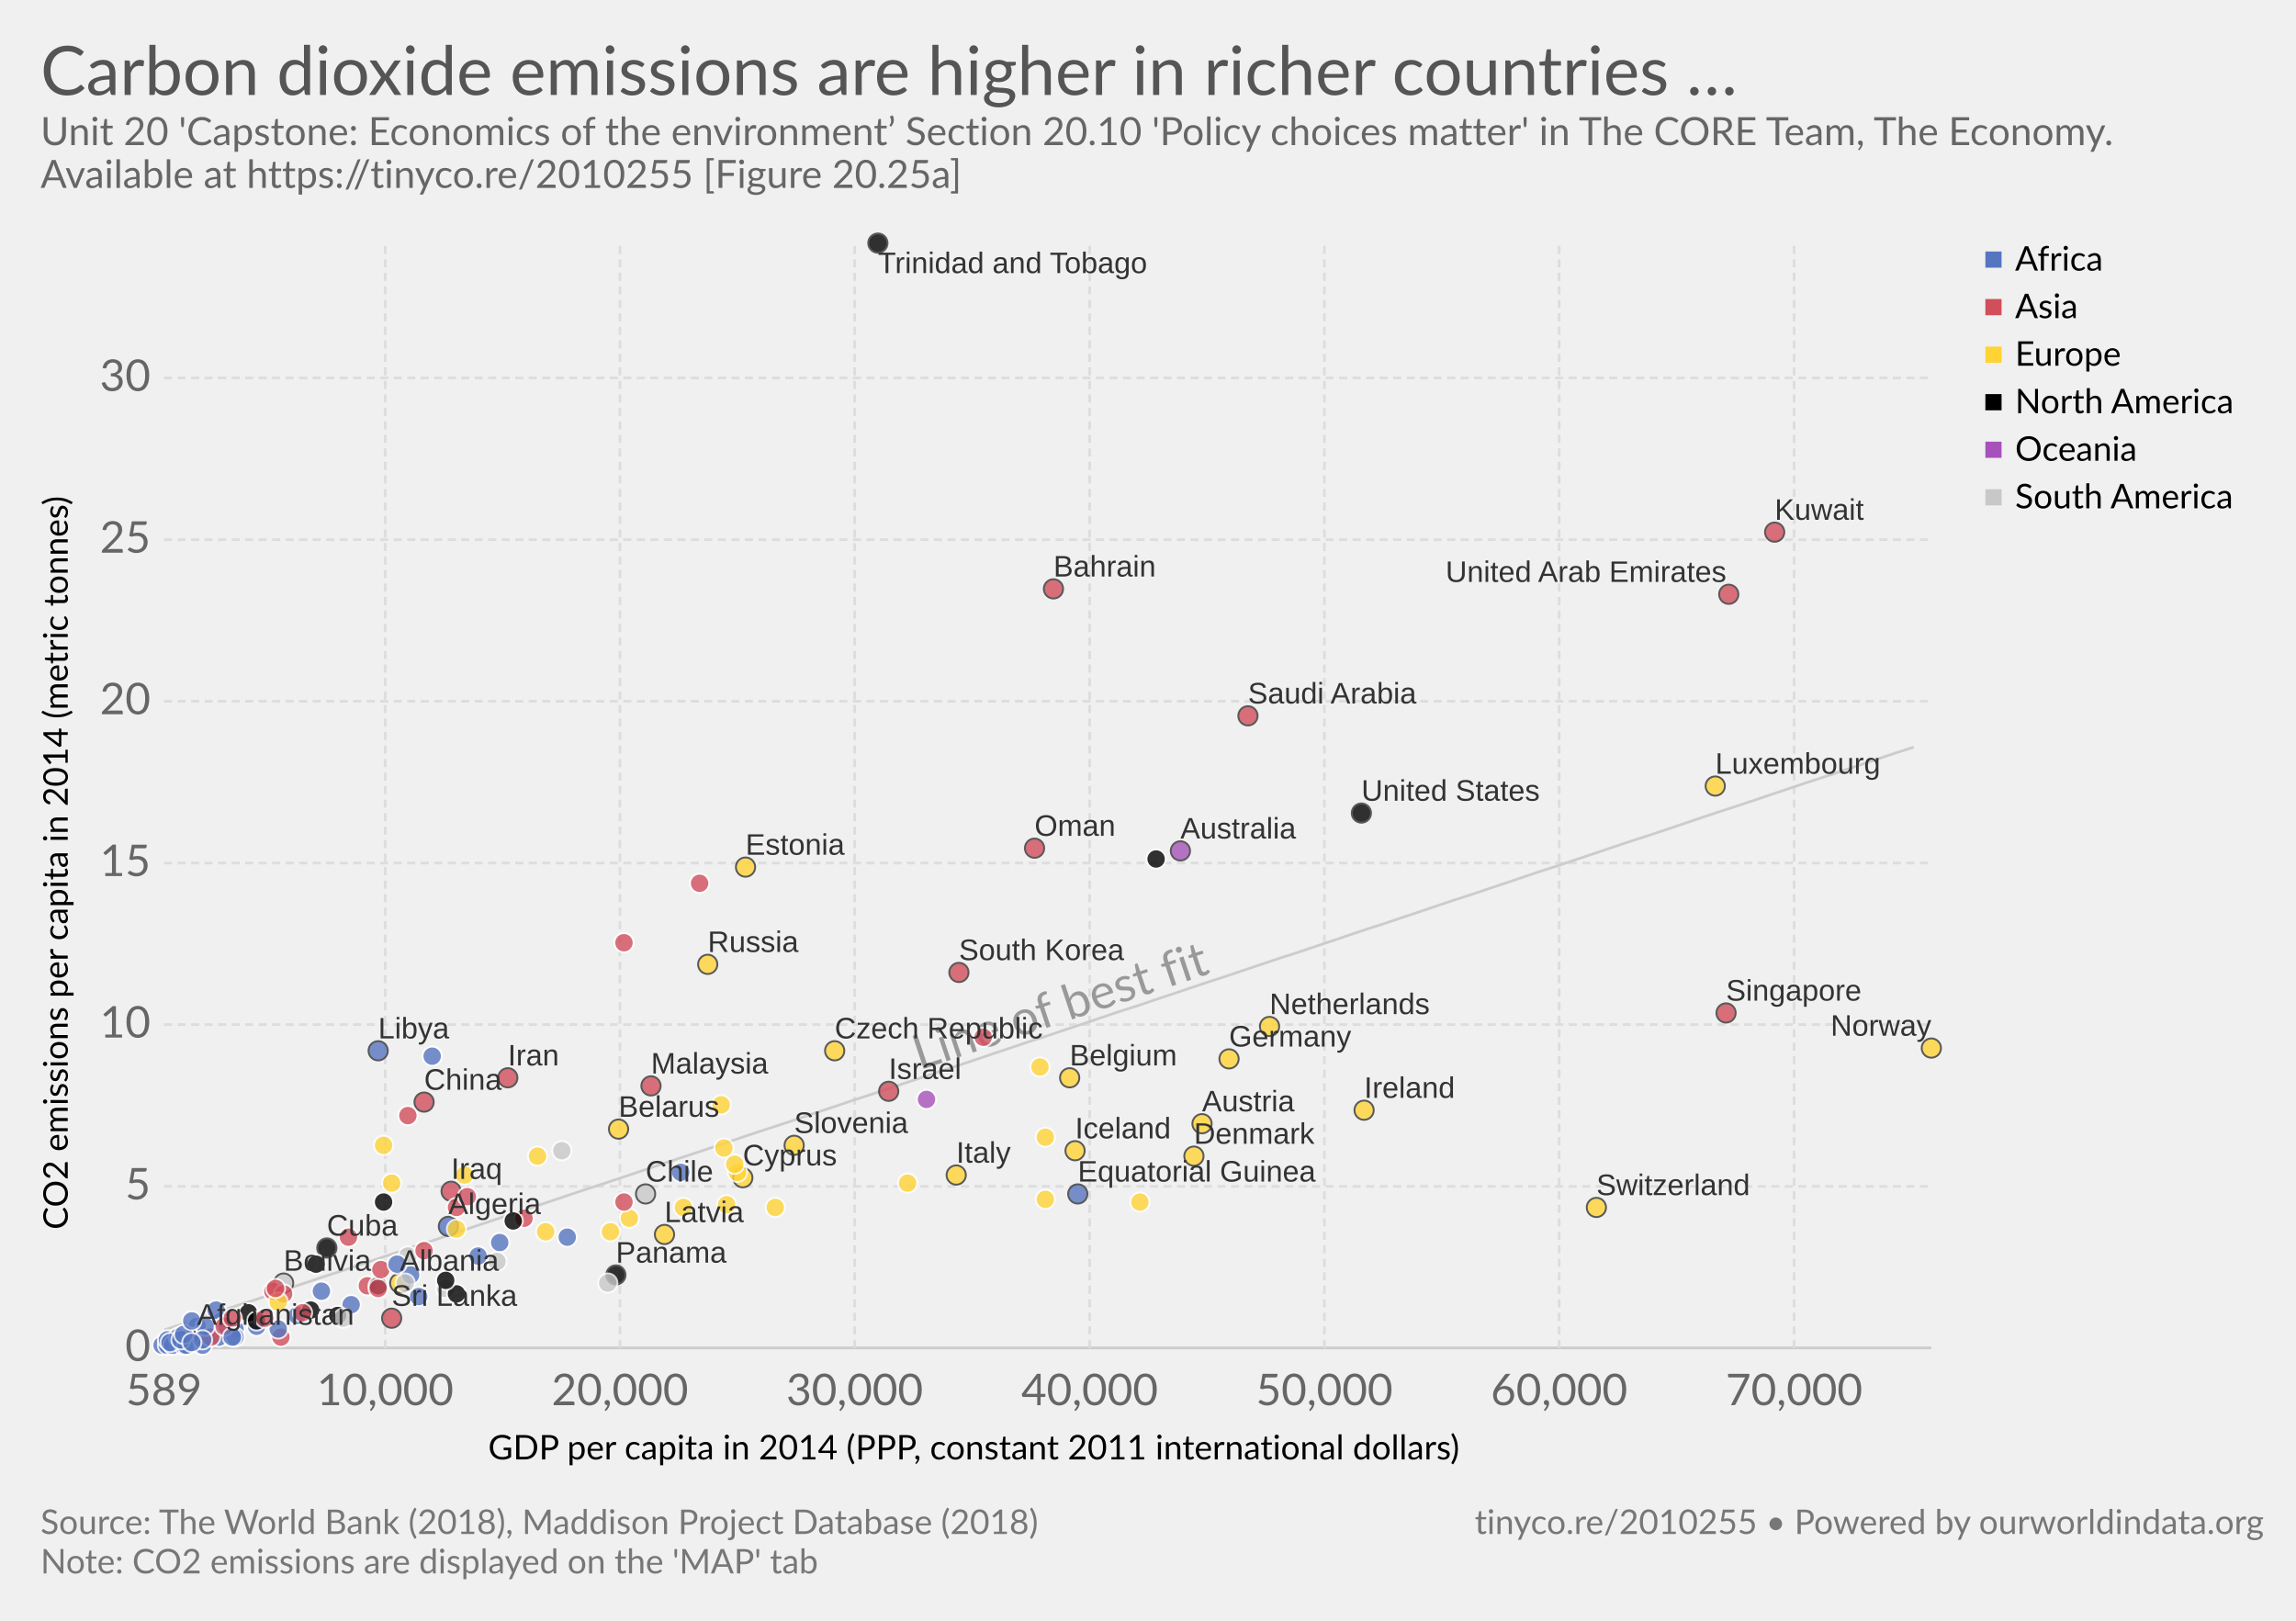
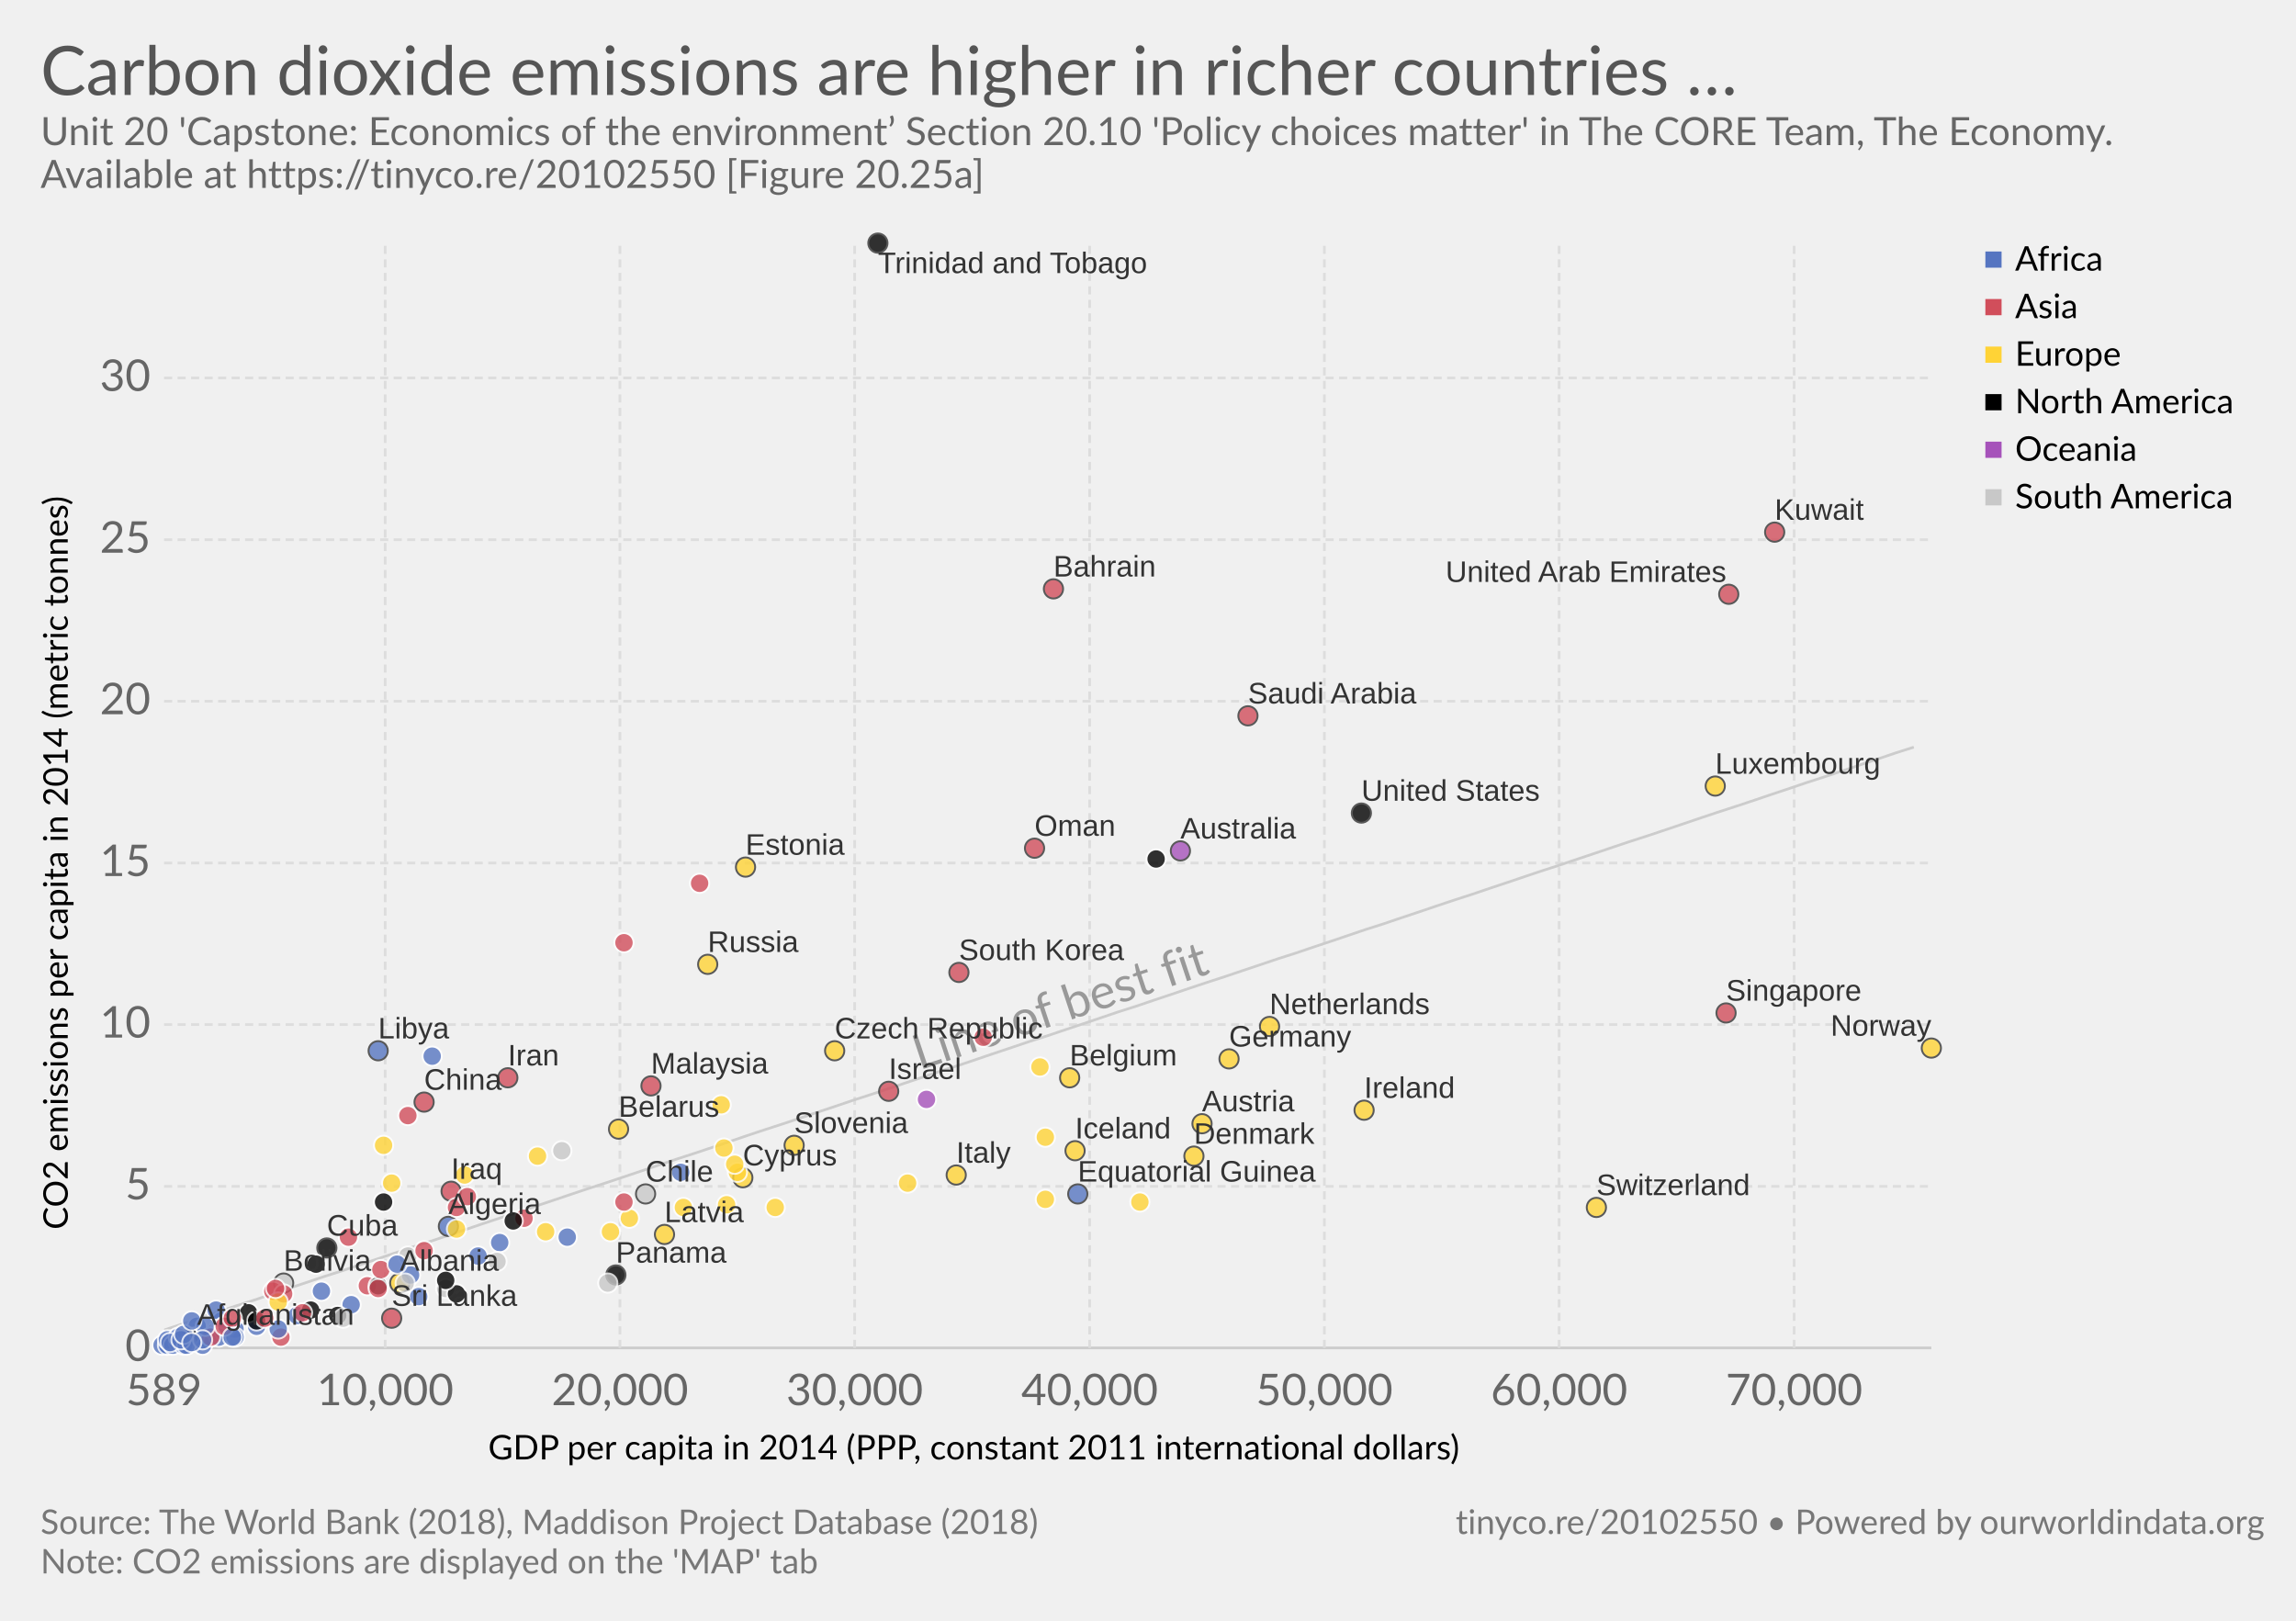
<svg xmlns="http://www.w3.org/2000/svg" version="1.1" style="font-family:Lato, 'Helvetica Neue', Helvetica, Arial, sans-serif;font-size:18px;background-color:white;text-rendering:optimizeLegibility;-webkit-font-smoothing:antialiased" width="850" height="600">
  <g class="HeaderView">
    <a href="https://ourworldindata.org/grapher/carbon-dioxide-emissions-are-higher-in-richer-countries" target="_blank">
      <text font-size="25.20" x="15.0" y="35.2" fill="#555">
        <tspan x="15" y="35.16">Carbon dioxide emissions are higher in richer countries …</tspan>
      </text>
    </a>
    <text font-size="14.40" x="15.0" y="53.7" fill="#666">
      <tspan x="15" y="53.72">Unit 20 'Capstone: Economics of the environment’ Section 20.10 'Policy choices matter' in The CORE Team, The Economy.</tspan>
-       <tspan x="15" y="69.56">Available at https://tinyco.re/2010255 [Figure 20.25a]</tspan>
+       <tspan x="15" y="69.56">Available at https://tinyco.re/20102550 [Figure 20.25a]</tspan>
    </text>
  </g>
  <g>
    <g class="AxisBoxView">
      <g class="HorizontalAxis">
        <text font-size="12.60" x="180.7" y="540.3">
          <tspan x="180.725" y="540.28">GDP per capita in 2014 (PPP, constant 2011 international dollars)</tspan>
        </text>
        <text x="60.7" y="520.2" fill="#666" text-anchor="middle" font-size="16.2">589</text>
        <text x="142.6" y="520.2" fill="#666" text-anchor="middle" font-size="16.2">10,000</text>
        <text x="229.5" y="520.2" fill="#666" text-anchor="middle" font-size="16.2">20,000</text>
        <text x="316.4" y="520.2" fill="#666" text-anchor="middle" font-size="16.2">30,000</text>
        <text x="403.4" y="520.2" fill="#666" text-anchor="middle" font-size="16.2">40,000</text>
        <text x="490.3" y="520.2" fill="#666" text-anchor="middle" font-size="16.2">50,000</text>
        <text x="577.2" y="520.2" fill="#666" text-anchor="middle" font-size="16.2">60,000</text>
        <text x="664.2" y="520.2" fill="#666" text-anchor="middle" font-size="16.2">70,000</text>
      </g>
      <g class="VerticalAxis">
        <text font-size="12.60" x="-455.2" y="25.1" transform="rotate(-90)">
          <tspan x="-455.176" y="25.08">CO2 emissions per capita in 2014 (metric tonnes)</tspan>
        </text>
        <text x="55.74" y="499" fill="#666" dominant-baseline="middle" text-anchor="end" font-size="16.2">0</text>
        <text x="55.74" y="439.2" fill="#666" dominant-baseline="middle" text-anchor="end" font-size="16.2">5</text>
        <text x="55.74" y="379.3" fill="#666" dominant-baseline="middle" text-anchor="end" font-size="16.2">10</text>
        <text x="55.74" y="319.5" fill="#666" dominant-baseline="middle" text-anchor="end" font-size="16.2">15</text>
        <text x="55.74" y="259.6" fill="#666" dominant-baseline="middle" text-anchor="end" font-size="16.2">20</text>
        <text x="55.74" y="199.8" fill="#666" dominant-baseline="middle" text-anchor="end" font-size="16.2">25</text>
        <text x="55.74" y="139.9" fill="#666" dominant-baseline="middle" text-anchor="end" font-size="16.2">30</text>
      </g>
      <g class="AxisGridLines">
        <line x1="60.74" y1="499" x2="715.00" y2="499" stroke="#ccc" />
        <line x1="60.74" y1="439.2" x2="715.00" y2="439.2" stroke="#ddd" stroke-dasharray="3,2" />
        <line x1="60.74" y1="379.3" x2="715.00" y2="379.3" stroke="#ddd" stroke-dasharray="3,2" />
        <line x1="60.74" y1="319.5" x2="715.00" y2="319.5" stroke="#ddd" stroke-dasharray="3,2" />
        <line x1="60.74" y1="259.6" x2="715.00" y2="259.6" stroke="#ddd" stroke-dasharray="3,2" />
        <line x1="60.74" y1="199.8" x2="715.00" y2="199.8" stroke="#ddd" stroke-dasharray="3,2" />
        <line x1="60.74" y1="139.9" x2="715.00" y2="139.9" stroke="#ddd" stroke-dasharray="3,2" />
      </g>
      <g class="AxisGridLines">
        <line x1="142.6" y1="499.00" x2="142.6" y2="90.10" stroke="#ddd" stroke-dasharray="3,2" />
        <line x1="229.5" y1="499.00" x2="229.5" y2="90.10" stroke="#ddd" stroke-dasharray="3,2" />
        <line x1="316.4" y1="499.00" x2="316.4" y2="90.10" stroke="#ddd" stroke-dasharray="3,2" />
        <line x1="403.4" y1="499.00" x2="403.4" y2="90.10" stroke="#ddd" stroke-dasharray="3,2" />
        <line x1="490.3" y1="499.00" x2="490.3" y2="90.10" stroke="#ddd" stroke-dasharray="3,2" />
        <line x1="577.2" y1="499.00" x2="577.2" y2="90.10" stroke="#ddd" stroke-dasharray="3,2" />
        <line x1="664.2" y1="499.00" x2="664.2" y2="90.10" stroke="#ddd" stroke-dasharray="3,2" />
      </g>
    </g>
    <g class="ComparisonLine">
      <defs>
        <clipPath id="axisBounds-1">
          <rect x="60.744" y="90.1" width="654.256" height="408.9" />
        </clipPath>
      </defs>
      <path d="M60.7,492.4L67.3,490.2L73.8,488L80.4,485.8L86.9,483.6L93.5,481.5L100,479.3L106.5,477.1L113.1,474.9L119.6,472.7L126.2,470.6L132.7,468.4L139.3,466.2L145.8,464L152.3,461.8L158.9,459.7L165.4,457.5L172,455.3L178.5,453.1L185.1,450.9L191.6,448.8L198.1,446.6L204.7,444.4L211.2,442.2L217.8,440L224.3,437.9L230.9,435.7L237.4,433.5L243.9,431.3L250.5,429.1L257,427L263.6,424.8L270.1,422.6L276.6,420.4L283.2,418.2L289.7,416.1L296.3,413.9L302.8,411.7L309.4,409.5L315.9,407.3L322.4,405.2L329,403L335.5,400.8L342.1,398.6L348.6,396.4L355.2,394.3L361.7,392.1L368.2,389.9L374.8,387.7L381.3,385.5L387.9,383.4L394.4,381.2L401,379L407.5,376.8L414,374.6L420.6,372.5L427.1,370.3L433.7,368.1L440.2,365.9L446.8,363.7L453.3,361.6L459.8,359.4L466.4,357.2L472.9,355L479.5,352.9L486,350.7L492.6,348.5L499.1,346.3L505.6,344.1L512.2,342L518.7,339.8L525.3,337.6L531.8,335.4L538.4,333.2L544.9,331.1L551.4,328.9L558,326.7L564.5,324.5L571.1,322.3L577.6,320.2L584.1,318L590.7,315.8L597.2,313.6L603.8,311.4L610.3,309.3L616.9,307.1L623.4,304.9L629.9,302.7L636.5,300.5L643,298.4L649.6,296.2L656.1,294L662.7,291.8L669.2,289.6L675.7,287.5L682.3,285.3L688.8,283.1L695.4,280.9L701.9,278.7L708.5,276.6" clip-path="url(#axisBounds-1)" fill="none" stroke="#ccc" />
      <text x="337.82" y="380.4" fill="#999" transform="rotate(-18.42423,387.9,380.4)" clip-path="url(#axisBounds-1)">Line of best fit</text>
    </g>
    <g class="PointsWithLabels clickable" clip-path="url(#scatterBounds-2)" font-family="Arial, sans-serif">
      <rect x="60.744" y="90.1" width="654.256" height="408.9" fill="rgba(255,255,255,0)" />
      <defs>
        <clipPath id="scatterBounds-2">
          <rect x="50.744" y="80.1" width="674.256" height="428.9" />
        </clipPath>
      </defs>
      <g class="key-Afghanistan_0">
        <circle cx="73.00" cy="495.00" r="3.57" fill="#d14e5b" opacity="0.8" stroke="#333" stroke-width="0.7" />
      </g>
      <g class="key-Albania_0">
        <circle cx="148.00" cy="475.00" r="3.57" fill="#ffd336" opacity="0.8" stroke="#333" stroke-width="0.7" />
      </g>
      <g class="key-Algeria_0">
        <circle cx="166.00" cy="454.00" r="3.57" fill="#5675c1" opacity="0.8" stroke="#333" stroke-width="0.7" />
      </g>
      <g class="key-Angola_0">
        <circle cx="130.00" cy="483.00" r="3.57" fill="#5675c1" opacity="0.8" stroke="#fff" stroke-width="0.7" />
      </g>
      <g class="key-Armenia_0">
        <circle cx="136.00" cy="476.00" r="3.57" fill="#d14e5b" opacity="0.8" stroke="#fff" stroke-width="0.7" />
      </g>
      <g class="key-Australia_0">
        <circle cx="437.00" cy="315.00" r="3.57" fill="#a652ba" opacity="0.8" stroke="#333" stroke-width="0.7" />
      </g>
      <g class="key-Austria_0">
        <circle cx="445.00" cy="416.00" r="3.57" fill="#ffd336" opacity="0.8" stroke="#333" stroke-width="0.7" />
      </g>
      <g class="key-Azerbaijan_0">
        <circle cx="194.00" cy="451.00" r="3.57" fill="#d14e5b" opacity="0.8" stroke="#fff" stroke-width="0.7" />
      </g>
      <g class="key-Bahrain_0">
        <circle cx="390.00" cy="218.00" r="3.57" fill="#d14e5b" opacity="0.8" stroke="#333" stroke-width="0.7" />
      </g>
      <g class="key-Bangladesh_0">
        <circle cx="80.00" cy="493.00" r="3.57" fill="#d14e5b" opacity="0.8" stroke="#fff" stroke-width="0.7" />
      </g>
      <g class="key-Barbados_0">
        <circle cx="142.00" cy="445.00" r="3.57" fill="#000" opacity="0.8" stroke="#fff" stroke-width="0.7" />
      </g>
      <g class="key-Belarus_0">
        <circle cx="229.00" cy="418.00" r="3.57" fill="#ffd336" opacity="0.8" stroke="#333" stroke-width="0.7" />
      </g>
      <g class="key-Belgium_0">
        <circle cx="396.00" cy="399.00" r="3.57" fill="#ffd336" opacity="0.8" stroke="#333" stroke-width="0.7" />
      </g>
      <g class="key-Benin_0">
        <circle cx="73.00" cy="491.00" r="3.57" fill="#5675c1" opacity="0.8" stroke="#fff" stroke-width="0.7" />
      </g>
      <g class="key-Bolivia_0">
        <circle cx="105.00" cy="475.00" r="3.57" fill="#c8c8c8" opacity="0.8" stroke="#333" stroke-width="0.7" />
      </g>
      <g class="key-Bosnia-and-Herzegovina_0">
        <circle cx="142.00" cy="424.00" r="3.57" fill="#ffd336" opacity="0.8" stroke="#fff" stroke-width="0.7" />
      </g>
      <g class="key-Botswana_0">
        <circle cx="185.00" cy="460.00" r="3.57" fill="#5675c1" opacity="0.8" stroke="#fff" stroke-width="0.7" />
      </g>
      <g class="key-Brazil_0">
        <circle cx="184.00" cy="467.00" r="3.57" fill="#c8c8c8" opacity="0.8" stroke="#fff" stroke-width="0.7" />
      </g>
      <g class="key-Bulgaria_0">
        <circle cx="199.00" cy="428.00" r="3.57" fill="#ffd336" opacity="0.8" stroke="#fff" stroke-width="0.7" />
      </g>
      <g class="key-Burkina-Faso_0">
        <circle cx="68.00" cy="497.00" r="3.57" fill="#5675c1" opacity="0.8" stroke="#fff" stroke-width="0.7" />
      </g>
      <g class="key-Burundi_0">
        <circle cx="62.00" cy="498.00" r="3.57" fill="#5675c1" opacity="0.8" stroke="#fff" stroke-width="0.7" />
      </g>
      <g class="key-Cape-Verde_0">
        <circle cx="110.00" cy="487.00" r="3.57" fill="#5675c1" opacity="0.8" stroke="#fff" stroke-width="0.7" />
      </g>
      <g class="key-Cambodia_0">
        <circle cx="81.00" cy="493.00" r="3.57" fill="#d14e5b" opacity="0.8" stroke="#fff" stroke-width="0.7" />
      </g>
      <g class="key-Cameroon_0">
        <circle cx="78.00" cy="495.00" r="3.57" fill="#5675c1" opacity="0.8" stroke="#fff" stroke-width="0.7" />
      </g>
      <g class="key-Canada_0">
        <circle cx="428.00" cy="318.00" r="3.57" fill="#000" opacity="0.8" stroke="#fff" stroke-width="0.7" />
      </g>
      <g class="key-Central-African-Republic_0">
        <circle cx="60.00" cy="498.00" r="3.57" fill="#5675c1" opacity="0.8" stroke="#fff" stroke-width="0.7" />
      </g>
      <g class="key-Chad_0">
        <circle cx="75.00" cy="498.00" r="3.57" fill="#5675c1" opacity="0.8" stroke="#fff" stroke-width="0.7" />
      </g>
      <g class="key-Chile_0">
        <circle cx="239.00" cy="442.00" r="3.57" fill="#c8c8c8" opacity="0.8" stroke="#333" stroke-width="0.7" />
      </g>
      <g class="key-China_0">
        <circle cx="157.00" cy="408.00" r="3.57" fill="#d14e5b" opacity="0.8" stroke="#333" stroke-width="0.7" />
      </g>
      <g class="key-Colombia_0">
        <circle cx="165.00" cy="477.00" r="3.57" fill="#c8c8c8" opacity="0.8" stroke="#fff" stroke-width="0.7" />
      </g>
      <g class="key-Comoros_0">
        <circle cx="70.00" cy="496.00" r="3.57" fill="#5675c1" opacity="0.8" stroke="#fff" stroke-width="0.7" />
      </g>
      <g class="key-Democratic-Republic-of-Congo_0">
        <circle cx="62.00" cy="498.00" r="3.57" fill="#5675c1" opacity="0.8" stroke="#fff" stroke-width="0.7" />
      </g>
      <g class="key-Congo_0">
        <circle cx="95.00" cy="491.00" r="3.57" fill="#5675c1" opacity="0.8" stroke="#fff" stroke-width="0.7" />
      </g>
      <g class="key-Costa-Rica_0">
        <circle cx="169.00" cy="479.00" r="3.57" fill="#000" opacity="0.8" stroke="#fff" stroke-width="0.7" />
      </g>
      <g class="key-Cote-d__0027Ivoire_0">
        <circle cx="83.00" cy="493.00" r="3.57" fill="#5675c1" opacity="0.8" stroke="#fff" stroke-width="0.7" />
      </g>
      <g class="key-Croatia_0">
        <circle cx="233.00" cy="451.00" r="3.57" fill="#ffd336" opacity="0.8" stroke="#fff" stroke-width="0.7" />
      </g>
      <g class="key-Cuba_0">
        <circle cx="121.00" cy="462.00" r="3.57" fill="#000" opacity="0.8" stroke="#333" stroke-width="0.7" />
      </g>
      <g class="key-Cyprus_0">
        <circle cx="275.00" cy="436.00" r="3.57" fill="#ffd336" opacity="0.8" stroke="#333" stroke-width="0.7" />
      </g>
      <g class="key-Czech-Republic_0">
        <circle cx="309.00" cy="389.00" r="3.57" fill="#ffd336" opacity="0.8" stroke="#333" stroke-width="0.7" />
      </g>
      <g class="key-Denmark_0">
        <circle cx="442.00" cy="428.00" r="3.57" fill="#ffd336" opacity="0.8" stroke="#333" stroke-width="0.7" />
      </g>
      <g class="key-Djibouti_0">
        <circle cx="82.00" cy="489.00" r="3.57" fill="#5675c1" opacity="0.8" stroke="#fff" stroke-width="0.7" />
      </g>
      <g class="key-Dominica_0">
        <circle cx="140.00" cy="476.00" r="3.57" fill="#000" opacity="0.8" stroke="#fff" stroke-width="0.7" />
      </g>
      <g class="key-Dominican-Republic_0">
        <circle cx="165.00" cy="474.00" r="3.57" fill="#000" opacity="0.8" stroke="#fff" stroke-width="0.7" />
      </g>
      <g class="key-Ecuador_0">
        <circle cx="151.00" cy="465.00" r="3.57" fill="#c8c8c8" opacity="0.8" stroke="#fff" stroke-width="0.7" />
      </g>
      <g class="key-Egypt_0">
        <circle cx="152.00" cy="472.00" r="3.57" fill="#5675c1" opacity="0.8" stroke="#fff" stroke-width="0.7" />
      </g>
      <g class="key-El-Salvador_0">
        <circle cx="125.00" cy="487.00" r="3.57" fill="#000" opacity="0.8" stroke="#fff" stroke-width="0.7" />
      </g>
      <g class="key-Equatorial-Guinea_0">
        <circle cx="399.00" cy="442.00" r="3.57" fill="#5675c1" opacity="0.8" stroke="#333" stroke-width="0.7" />
      </g>
      <g class="key-Estonia_0">
        <circle cx="276.00" cy="321.00" r="3.57" fill="#ffd336" opacity="0.8" stroke="#333" stroke-width="0.7" />
      </g>
      <g class="key-Ethiopia_0">
        <circle cx="68.00" cy="497.00" r="3.57" fill="#5675c1" opacity="0.8" stroke="#fff" stroke-width="0.7" />
      </g>
      <g class="key-Finland_0">
        <circle cx="385.00" cy="395.00" r="3.57" fill="#ffd336" opacity="0.8" stroke="#fff" stroke-width="0.7" />
      </g>
      <g class="key-France_0">
        <circle cx="387.00" cy="444.00" r="3.57" fill="#ffd336" opacity="0.8" stroke="#fff" stroke-width="0.7" />
      </g>
      <g class="key-Gabon_0">
        <circle cx="177.00" cy="465.00" r="3.57" fill="#5675c1" opacity="0.8" stroke="#fff" stroke-width="0.7" />
      </g>
      <g class="key-Gambia_0">
        <circle cx="72.00" cy="495.00" r="3.57" fill="#5675c1" opacity="0.8" stroke="#fff" stroke-width="0.7" />
      </g>
      <g class="key-Georgia_0">
        <circle cx="141.00" cy="470.00" r="3.57" fill="#d14e5b" opacity="0.8" stroke="#fff" stroke-width="0.7" />
      </g>
      <g class="key-Germany_0">
        <circle cx="455.00" cy="392.00" r="3.57" fill="#ffd336" opacity="0.8" stroke="#333" stroke-width="0.7" />
      </g>
      <g class="key-Ghana_0">
        <circle cx="87.00" cy="492.00" r="3.57" fill="#5675c1" opacity="0.8" stroke="#fff" stroke-width="0.7" />
      </g>
      <g class="key-Greece_0">
        <circle cx="268.00" cy="425.00" r="3.57" fill="#ffd336" opacity="0.8" stroke="#fff" stroke-width="0.7" />
      </g>
      <g class="key-Guatemala_0">
        <circle cx="115.00" cy="485.00" r="3.57" fill="#000" opacity="0.8" stroke="#fff" stroke-width="0.7" />
      </g>
      <g class="key-Guinea_0">
        <circle cx="69.00" cy="496.00" r="3.57" fill="#5675c1" opacity="0.8" stroke="#fff" stroke-width="0.7" />
      </g>
      <g class="key-Guinea__002dBissau_0">
        <circle cx="66.00" cy="497.00" r="3.57" fill="#5675c1" opacity="0.8" stroke="#fff" stroke-width="0.7" />
      </g>
      <g class="key-Haiti_0">
        <circle cx="70.00" cy="495.00" r="3.57" fill="#000" opacity="0.8" stroke="#fff" stroke-width="0.7" />
      </g>
      <g class="key-Honduras_0">
        <circle cx="92.00" cy="486.00" r="3.57" fill="#000" opacity="0.8" stroke="#fff" stroke-width="0.7" />
      </g>
      <g class="key-Hungary_0">
        <circle cx="253.00" cy="447.00" r="3.57" fill="#ffd336" opacity="0.8" stroke="#fff" stroke-width="0.7" />
      </g>
      <g class="key-Iceland_0">
        <circle cx="398.00" cy="426.00" r="3.57" fill="#ffd336" opacity="0.8" stroke="#333" stroke-width="0.7" />
      </g>
      <g class="key-India_0">
        <circle cx="101.00" cy="478.00" r="3.57" fill="#d14e5b" opacity="0.8" stroke="#fff" stroke-width="0.7" />
      </g>
      <g class="key-Indonesia_0">
        <circle cx="140.00" cy="477.00" r="3.57" fill="#d14e5b" opacity="0.8" stroke="#fff" stroke-width="0.7" />
      </g>
      <g class="key-Iran_0">
        <circle cx="188.00" cy="399.00" r="3.57" fill="#d14e5b" opacity="0.8" stroke="#333" stroke-width="0.7" />
      </g>
      <g class="key-Iraq_0">
        <circle cx="167.00" cy="441.00" r="3.57" fill="#d14e5b" opacity="0.8" stroke="#333" stroke-width="0.7" />
      </g>
      <g class="key-Ireland_0">
        <circle cx="505.00" cy="411.00" r="3.57" fill="#ffd336" opacity="0.8" stroke="#333" stroke-width="0.7" />
      </g>
      <g class="key-Israel_0">
        <circle cx="329.00" cy="404.00" r="3.57" fill="#d14e5b" opacity="0.8" stroke="#333" stroke-width="0.7" />
      </g>
      <g class="key-Italy_0">
        <circle cx="354.00" cy="435.00" r="3.57" fill="#ffd336" opacity="0.8" stroke="#333" stroke-width="0.7" />
      </g>
      <g class="key-Jamaica_0">
        <circle cx="117.00" cy="468.00" r="3.57" fill="#000" opacity="0.8" stroke="#fff" stroke-width="0.7" />
      </g>
      <g class="key-Japan_0">
        <circle cx="364.00" cy="384.00" r="3.57" fill="#d14e5b" opacity="0.8" stroke="#fff" stroke-width="0.7" />
      </g>
      <g class="key-Jordan_0">
        <circle cx="157.00" cy="463.00" r="3.57" fill="#d14e5b" opacity="0.8" stroke="#fff" stroke-width="0.7" />
      </g>
      <g class="key-Kazakhstan_0">
        <circle cx="259.00" cy="327.00" r="3.57" fill="#d14e5b" opacity="0.8" stroke="#fff" stroke-width="0.7" />
      </g>
      <g class="key-Kenya_0">
        <circle cx="81.00" cy="495.00" r="3.57" fill="#5675c1" opacity="0.8" stroke="#fff" stroke-width="0.7" />
      </g>
      <g class="key-South-Korea_0">
        <circle cx="355.00" cy="360.00" r="3.57" fill="#d14e5b" opacity="0.8" stroke="#333" stroke-width="0.7" />
      </g>
      <g class="key-Kuwait_0">
        <circle cx="657.00" cy="197.00" r="3.57" fill="#d14e5b" opacity="0.8" stroke="#333" stroke-width="0.7" />
      </g>
      <g class="key-Kyrgyzstan_0">
        <circle cx="105.00" cy="479.00" r="3.57" fill="#d14e5b" opacity="0.8" stroke="#fff" stroke-width="0.7" />
      </g>
      <g class="key-Laos_0">
        <circle cx="104.00" cy="495.00" r="3.57" fill="#d14e5b" opacity="0.8" stroke="#fff" stroke-width="0.7" />
      </g>
      <g class="key-Latvia_0">
        <circle cx="246.00" cy="457.00" r="3.57" fill="#ffd336" opacity="0.8" stroke="#333" stroke-width="0.7" />
      </g>
      <g class="key-Lebanon_0">
        <circle cx="169.00" cy="447.00" r="3.57" fill="#d14e5b" opacity="0.8" stroke="#fff" stroke-width="0.7" />
      </g>
      <g class="key-Lesotho_0">
        <circle cx="80.00" cy="485.00" r="3.57" fill="#5675c1" opacity="0.8" stroke="#fff" stroke-width="0.7" />
      </g>
      <g class="key-Liberia_0">
        <circle cx="62.00" cy="496.00" r="3.57" fill="#5675c1" opacity="0.8" stroke="#fff" stroke-width="0.7" />
      </g>
      <g class="key-Libya_0">
        <circle cx="140.00" cy="389.00" r="3.57" fill="#5675c1" opacity="0.8" stroke="#333" stroke-width="0.7" />
      </g>
      <g class="key-Lithuania_0">
        <circle cx="269.00" cy="446.00" r="3.57" fill="#ffd336" opacity="0.8" stroke="#fff" stroke-width="0.7" />
      </g>
      <g class="key-Luxembourg_0">
        <circle cx="635.00" cy="291.00" r="3.57" fill="#ffd336" opacity="0.8" stroke="#333" stroke-width="0.7" />
      </g>
      <g class="key-Macedonia_0">
        <circle cx="169.00" cy="455.00" r="3.57" fill="#ffd336" opacity="0.8" stroke="#fff" stroke-width="0.7" />
      </g>
      <g class="key-Madagascar_0">
        <circle cx="66.00" cy="497.00" r="3.57" fill="#5675c1" opacity="0.8" stroke="#fff" stroke-width="0.7" />
      </g>
      <g class="key-Malawi_0">
        <circle cx="64.00" cy="498.00" r="3.57" fill="#5675c1" opacity="0.8" stroke="#fff" stroke-width="0.7" />
      </g>
      <g class="key-Malaysia_0">
        <circle cx="241.00" cy="402.00" r="3.57" fill="#d14e5b" opacity="0.8" stroke="#333" stroke-width="0.7" />
      </g>
      <g class="key-Mali_0">
        <circle cx="68.00" cy="498.00" r="3.57" fill="#5675c1" opacity="0.8" stroke="#fff" stroke-width="0.7" />
      </g>
      <g class="key-Malta_0">
        <circle cx="273.00" cy="434.00" r="3.57" fill="#ffd336" opacity="0.8" stroke="#fff" stroke-width="0.7" />
      </g>
      <g class="key-Mauritania_0">
        <circle cx="84.00" cy="491.00" r="3.57" fill="#5675c1" opacity="0.8" stroke="#fff" stroke-width="0.7" />
      </g>
      <g class="key-Mauritius_0">
        <circle cx="210.00" cy="458.00" r="3.57" fill="#5675c1" opacity="0.8" stroke="#fff" stroke-width="0.7" />
      </g>
      <g class="key-Mexico_0">
        <circle cx="190.00" cy="452.00" r="3.57" fill="#000" opacity="0.8" stroke="#fff" stroke-width="0.7" />
      </g>
      <g class="key-Moldova_0">
        <circle cx="103.00" cy="482.00" r="3.57" fill="#ffd336" opacity="0.8" stroke="#fff" stroke-width="0.7" />
      </g>
      <g class="key-Mongolia_0">
        <circle cx="151.00" cy="413.00" r="3.57" fill="#d14e5b" opacity="0.8" stroke="#fff" stroke-width="0.7" />
      </g>
      <g class="key-Montenegro_0">
        <circle cx="202.00" cy="456.00" r="3.57" fill="#ffd336" opacity="0.8" stroke="#fff" stroke-width="0.7" />
      </g>
      <g class="key-Morocco_0">
        <circle cx="119.00" cy="478.00" r="3.57" fill="#5675c1" opacity="0.8" stroke="#fff" stroke-width="0.7" />
      </g>
      <g class="key-Mozambique_0">
        <circle cx="66.00" cy="495.00" r="3.57" fill="#5675c1" opacity="0.8" stroke="#fff" stroke-width="0.7" />
      </g>
      <g class="key-Namibia_0">
        <circle cx="155.00" cy="480.00" r="3.57" fill="#5675c1" opacity="0.8" stroke="#fff" stroke-width="0.7" />
      </g>
      <g class="key-Nepal_0">
        <circle cx="78.00" cy="495.00" r="3.57" fill="#d14e5b" opacity="0.8" stroke="#fff" stroke-width="0.7" />
      </g>
      <g class="key-Netherlands_0">
        <circle cx="470.00" cy="380.00" r="3.57" fill="#ffd336" opacity="0.8" stroke="#333" stroke-width="0.7" />
      </g>
      <g class="key-New-Zealand_0">
        <circle cx="343.00" cy="407.00" r="3.57" fill="#a652ba" opacity="0.8" stroke="#fff" stroke-width="0.7" />
      </g>
      <g class="key-Nicaragua_0">
        <circle cx="95.00" cy="489.00" r="3.57" fill="#000" opacity="0.8" stroke="#fff" stroke-width="0.7" />
      </g>
      <g class="key-Niger_0">
        <circle cx="63.00" cy="497.00" r="3.57" fill="#5675c1" opacity="0.8" stroke="#fff" stroke-width="0.7" />
      </g>
      <g class="key-Nigeria_0">
        <circle cx="103.00" cy="492.00" r="3.57" fill="#5675c1" opacity="0.8" stroke="#fff" stroke-width="0.7" />
      </g>
      <g class="key-Norway_0">
        <circle cx="715.00" cy="388.00" r="3.57" fill="#ffd336" opacity="0.8" stroke="#333" stroke-width="0.7" />
      </g>
      <g class="key-Oman_0">
        <circle cx="383.00" cy="314.00" r="3.57" fill="#d14e5b" opacity="0.8" stroke="#333" stroke-width="0.7" />
      </g>
      <g class="key-Pakistan_0">
        <circle cx="98.00" cy="488.00" r="3.57" fill="#d14e5b" opacity="0.8" stroke="#fff" stroke-width="0.7" />
      </g>
      <g class="key-Panama_0">
        <circle cx="228.00" cy="472.00" r="3.57" fill="#000" opacity="0.8" stroke="#333" stroke-width="0.7" />
      </g>
      <g class="key-Paraguay_0">
        <circle cx="127.00" cy="488.00" r="3.57" fill="#c8c8c8" opacity="0.8" stroke="#fff" stroke-width="0.7" />
      </g>
      <g class="key-Peru_0">
        <circle cx="150.00" cy="475.00" r="3.57" fill="#c8c8c8" opacity="0.8" stroke="#fff" stroke-width="0.7" />
      </g>
      <g class="key-Philippines_0">
        <circle cx="112.00" cy="486.00" r="3.57" fill="#d14e5b" opacity="0.8" stroke="#fff" stroke-width="0.7" />
      </g>
      <g class="key-Poland_0">
        <circle cx="267.00" cy="409.00" r="3.57" fill="#ffd336" opacity="0.8" stroke="#fff" stroke-width="0.7" />
      </g>
      <g class="key-Portugal_0">
        <circle cx="287.00" cy="447.00" r="3.57" fill="#ffd336" opacity="0.8" stroke="#fff" stroke-width="0.7" />
      </g>
      <g class="key-Romania_0">
        <circle cx="226.00" cy="456.00" r="3.57" fill="#ffd336" opacity="0.8" stroke="#fff" stroke-width="0.7" />
      </g>
      <g class="key-Russia_0">
        <circle cx="262.00" cy="357.00" r="3.57" fill="#ffd336" opacity="0.8" stroke="#333" stroke-width="0.7" />
      </g>
      <g class="key-Rwanda_0">
        <circle cx="69.00" cy="498.00" r="3.57" fill="#5675c1" opacity="0.8" stroke="#fff" stroke-width="0.7" />
      </g>
      <g class="key-Saudi-Arabia_0">
        <circle cx="462.00" cy="265.00" r="3.57" fill="#d14e5b" opacity="0.8" stroke="#333" stroke-width="0.7" />
      </g>
      <g class="key-Senegal_0">
        <circle cx="76.00" cy="491.00" r="3.57" fill="#5675c1" opacity="0.8" stroke="#fff" stroke-width="0.7" />
      </g>
      <g class="key-Serbia_0">
        <circle cx="172.00" cy="435.00" r="3.57" fill="#ffd336" opacity="0.8" stroke="#fff" stroke-width="0.7" />
      </g>
      <g class="key-Seychelles_0">
        <circle cx="252.00" cy="434.00" r="3.57" fill="#5675c1" opacity="0.8" stroke="#fff" stroke-width="0.7" />
      </g>
      <g class="key-Sierra-Leone_0">
        <circle cx="67.00" cy="496.00" r="3.57" fill="#5675c1" opacity="0.8" stroke="#fff" stroke-width="0.7" />
      </g>
      <g class="key-Singapore_0">
        <circle cx="639.00" cy="375.00" r="3.57" fill="#d14e5b" opacity="0.8" stroke="#333" stroke-width="0.7" />
      </g>
      <g class="key-Slovakia_0">
        <circle cx="272.00" cy="431.00" r="3.57" fill="#ffd336" opacity="0.8" stroke="#fff" stroke-width="0.7" />
      </g>
      <g class="key-Slovenia_0">
        <circle cx="294.00" cy="424.00" r="3.57" fill="#ffd336" opacity="0.8" stroke="#333" stroke-width="0.7" />
      </g>
      <g class="key-South-Africa_0">
        <circle cx="160.00" cy="391.00" r="3.57" fill="#5675c1" opacity="0.8" stroke="#fff" stroke-width="0.7" />
      </g>
      <g class="key-Spain_0">
        <circle cx="336.00" cy="438.00" r="3.57" fill="#ffd336" opacity="0.8" stroke="#fff" stroke-width="0.7" />
      </g>
      <g class="key-Sri-Lanka_0">
        <circle cx="145.00" cy="488.00" r="3.57" fill="#d14e5b" opacity="0.8" stroke="#333" stroke-width="0.7" />
      </g>
      <g class="key-Sudan_0">
        <circle cx="87.00" cy="495.00" r="3.57" fill="#5675c1" opacity="0.8" stroke="#fff" stroke-width="0.7" />
      </g>
      <g class="key-Sweden_0">
        <circle cx="422.00" cy="445.00" r="3.57" fill="#ffd336" opacity="0.8" stroke="#fff" stroke-width="0.7" />
      </g>
      <g class="key-Switzerland_0">
        <circle cx="591.00" cy="447.00" r="3.57" fill="#ffd336" opacity="0.8" stroke="#333" stroke-width="0.7" />
      </g>
      <g class="key-Tajikistan_0">
        <circle cx="83.00" cy="491.00" r="3.57" fill="#d14e5b" opacity="0.8" stroke="#fff" stroke-width="0.7" />
      </g>
      <g class="key-Tanzania_0">
        <circle cx="75.00" cy="496.00" r="3.57" fill="#5675c1" opacity="0.8" stroke="#fff" stroke-width="0.7" />
      </g>
      <g class="key-Thailand_0">
        <circle cx="173.00" cy="443.00" r="3.57" fill="#d14e5b" opacity="0.8" stroke="#fff" stroke-width="0.7" />
      </g>
      <g class="key-Togo_0">
        <circle cx="68.00" cy="494.00" r="3.57" fill="#5675c1" opacity="0.8" stroke="#fff" stroke-width="0.7" />
      </g>
      <g class="key-Tunisia_0">
        <circle cx="147.00" cy="468.00" r="3.57" fill="#5675c1" opacity="0.8" stroke="#fff" stroke-width="0.7" />
      </g>
      <g class="key-Turkey_0">
        <circle cx="231.00" cy="445.00" r="3.57" fill="#d14e5b" opacity="0.8" stroke="#fff" stroke-width="0.7" />
      </g>
      <g class="key-Turkmenistan_0">
        <circle cx="231.00" cy="349.00" r="3.57" fill="#d14e5b" opacity="0.8" stroke="#fff" stroke-width="0.7" />
      </g>
      <g class="key-Uganda_0">
        <circle cx="71.00" cy="497.00" r="3.57" fill="#5675c1" opacity="0.8" stroke="#fff" stroke-width="0.7" />
      </g>
      <g class="key-Ukraine_0">
        <circle cx="145.00" cy="438.00" r="3.57" fill="#ffd336" opacity="0.8" stroke="#fff" stroke-width="0.7" />
      </g>
      <g class="key-United-Arab-Emirates_0">
        <circle cx="640.00" cy="220.00" r="3.57" fill="#d14e5b" opacity="0.8" stroke="#333" stroke-width="0.7" />
      </g>
      <g class="key-United-Kingdom_0">
        <circle cx="387.00" cy="421.00" r="3.57" fill="#ffd336" opacity="0.8" stroke="#fff" stroke-width="0.7" />
      </g>
      <g class="key-United-States_0">
        <circle cx="504.00" cy="301.00" r="3.57" fill="#000" opacity="0.8" stroke="#333" stroke-width="0.7" />
      </g>
      <g class="key-Uruguay_0">
        <circle cx="225.00" cy="475.00" r="3.57" fill="#c8c8c8" opacity="0.8" stroke="#fff" stroke-width="0.7" />
      </g>
      <g class="key-Uzbekistan_0">
        <circle cx="129.00" cy="458.00" r="3.57" fill="#d14e5b" opacity="0.8" stroke="#fff" stroke-width="0.7" />
      </g>
      <g class="key-Venezuela_0">
        <circle cx="208.00" cy="426.00" r="3.57" fill="#c8c8c8" opacity="0.8" stroke="#fff" stroke-width="0.7" />
      </g>
      <g class="key-Vietnam_0">
        <circle cx="102.00" cy="477.00" r="3.57" fill="#d14e5b" opacity="0.8" stroke="#fff" stroke-width="0.7" />
      </g>
      <g class="key-Yemen_0">
        <circle cx="86.00" cy="488.00" r="3.57" fill="#d14e5b" opacity="0.8" stroke="#fff" stroke-width="0.7" />
      </g>
      <g class="key-Zambia_0">
        <circle cx="86.00" cy="495.00" r="3.57" fill="#5675c1" opacity="0.8" stroke="#fff" stroke-width="0.7" />
      </g>
      <g class="key-Zimbabwe_0">
        <circle cx="71.00" cy="489.00" r="3.57" fill="#5675c1" opacity="0.8" stroke="#fff" stroke-width="0.7" />
      </g>
      <g class="key-Trinidad-and-Tobago_0">
        <circle cx="325.00" cy="90.00" r="3.57" fill="#000" opacity="0.8" stroke="#333" stroke-width="0.7" />
      </g>
      <g class="backgroundLabels" fill="#333">
        <text x="73.00" y="490.43" font-size="11.00">Afghanistan</text>
        <text x="148.00" y="470.43" font-size="11.00">Albania</text>
        <text x="166.00" y="449.43" font-size="11.00">Algeria</text>
        <text x="437.00" y="310.43" font-size="11.00">Australia</text>
        <text x="445.00" y="411.43" font-size="11.00">Austria</text>
        <text x="390.00" y="213.43" font-size="11.00">Bahrain</text>
        <text x="229.00" y="413.43" font-size="11.00">Belarus</text>
        <text x="396.00" y="394.43" font-size="11.00">Belgium</text>
        <text x="105.00" y="470.43" font-size="11.00">Bolivia</text>
        <text x="239.00" y="437.43" font-size="11.00">Chile</text>
        <text x="157.00" y="403.43" font-size="11.00">China</text>
        <text x="121.00" y="457.43" font-size="11.00">Cuba</text>
        <text x="275.00" y="431.43" font-size="11.00">Cyprus</text>
        <text x="309.00" y="384.43" font-size="11.00">Czech Republic</text>
        <text x="442.00" y="423.43" font-size="11.00">Denmark</text>
        <text x="399.00" y="437.43" font-size="11.00">Equatorial Guinea</text>
        <text x="276.00" y="316.43" font-size="11.00">Estonia</text>
        <text x="455.00" y="387.43" font-size="11.00">Germany</text>
        <text x="398.00" y="421.43" font-size="11.00">Iceland</text>
        <text x="188.00" y="394.43" font-size="11.00">Iran</text>
        <text x="167.00" y="436.43" font-size="11.00">Iraq</text>
        <text x="505.00" y="406.43" font-size="11.00">Ireland</text>
        <text x="329.00" y="399.43" font-size="11.00">Israel</text>
        <text x="354.00" y="430.43" font-size="11.00">Italy</text>
        <text x="355.00" y="355.43" font-size="11.00">South Korea</text>
        <text x="657.00" y="192.43" font-size="11.00">Kuwait</text>
        <text x="246.00" y="452.43" font-size="11.00">Latvia</text>
        <text x="140.00" y="384.43" font-size="11.00">Libya</text>
        <text x="635.00" y="286.43" font-size="11.00">Luxembourg</text>
        <text x="241.00" y="397.43" font-size="11.00">Malaysia</text>
        <text x="470.00" y="375.43" font-size="11.00">Netherlands</text>
        <text x="677.71" y="383.43" font-size="11.00">Norway</text>
        <text x="383.00" y="309.43" font-size="11.00">Oman</text>
        <text x="228.00" y="467.43" font-size="11.00">Panama</text>
        <text x="262.00" y="352.43" font-size="11.00">Russia</text>
        <text x="462.00" y="260.43" font-size="11.00">Saudi Arabia</text>
        <text x="639.00" y="370.43" font-size="11.00">Singapore</text>
        <text x="294.00" y="419.43" font-size="11.00">Slovenia</text>
        <text x="145.00" y="483.43" font-size="11.00">Sri Lanka</text>
        <text x="591.00" y="442.43" font-size="11.00">Switzerland</text>
        <text x="535.17" y="215.43" font-size="11.00">United Arab Emirates</text>
        <text x="504.00" y="296.43" font-size="11.00">United States</text>
        <text x="325.00" y="101.10" font-size="11.00">Trinidad and Tobago</text>
      </g>
    </g>
    <g class="ScatterColorLegend clickable" style="cursor:pointer">
      <g class="legendMark">
        <rect x="735" y="87.6" width="43.256" height="17.6" fill="#fff" opacity="0" />,<rect x="735" y="93.1" width="6" height="6" fill="#5675c1" />,<text font-size="12.60" x="746.0" y="100.2">
          <tspan x="746" y="100.18">Africa</tspan>
        </text>
      </g>
      <g class="legendMark">
        <rect x="735" y="105.2" width="35.57" height="17.6" fill="#fff" opacity="0" />,<rect x="735" y="110.7" width="6" height="6" fill="#d14e5b" />,<text font-size="12.60" x="746.0" y="117.8">
          <tspan x="746" y="117.78">Asia</tspan>
        </text>
      </g>
      <g class="legendMark">
        <rect x="735" y="122.8" width="51.824" height="17.6" fill="#fff" opacity="0" />,<rect x="735" y="128.3" width="6" height="6" fill="#ffd336" />,<text font-size="12.60" x="746.0" y="135.4">
          <tspan x="746" y="135.38">Europe</tspan>
        </text>
      </g>
      <g class="legendMark">
        <rect x="735" y="140.4" width="91.64" height="17.6" fill="#fff" opacity="0" />,<rect x="735" y="145.9" width="6" height="6" fill="#000" />,<text font-size="12.60" x="746.0" y="153.0">
          <tspan x="746" y="152.98">North America</tspan>
        </text>
      </g>
      <g class="legendMark">
        <rect x="735" y="158" width="58.124" height="17.6" fill="#fff" opacity="0" />,<rect x="735" y="163.5" width="6" height="6" fill="#a652ba" />,<text font-size="12.60" x="746.0" y="170.6">
          <tspan x="746" y="170.58">Oceania</tspan>
        </text>
      </g>
      <g class="legendMark">
        <rect x="735" y="175.6" width="93.908" height="17.6" fill="#fff" opacity="0" />,<rect x="735" y="181.1" width="6" height="6" fill="#c8c8c8" />,<text font-size="12.60" x="746.0" y="188.2">
          <tspan x="746" y="188.18">South America</tspan>
        </text>
      </g>
    </g>
  </g>
  <g class="SourcesFooter" style="fill:#777">
    <g class="clickable" style="fill:#777">
      <text font-size="12.60" x="15.0" y="567.9">
        <tspan x="15" y="567.88">Source: The World Bank (2018), Maddison Project Database (2018)</tspan>
      </text>
    </g>
    <text font-size="12.60" x="15.0" y="582.5">
      <tspan x="15" y="582.48">Note: CO2 emissions are displayed on the 'MAP' tab</tspan>
    </text>
-     <text font-size="12.60" x="546.0" y="567.9">
-       <tspan x="545.956" y="567.88">
-         <a target="_blank" style="fill: #777;" href="https://tinyco.re/2010255">tinyco.re/2010255</a> • <a href="https://ourworldindata.org" target="_blank">Powered by ourworldindata.org</a>
+     <text font-size="12.60" x="538.9" y="567.9">
+       <tspan x="538.9" y="567.88">
+         <a target="_blank" style="fill: #777;" href="https://tinyco.re/20102550">tinyco.re/20102550</a> • <a href="https://ourworldindata.org" target="_blank">Powered by ourworldindata.org</a>
      </tspan>
    </text>
  </g>
</svg>
